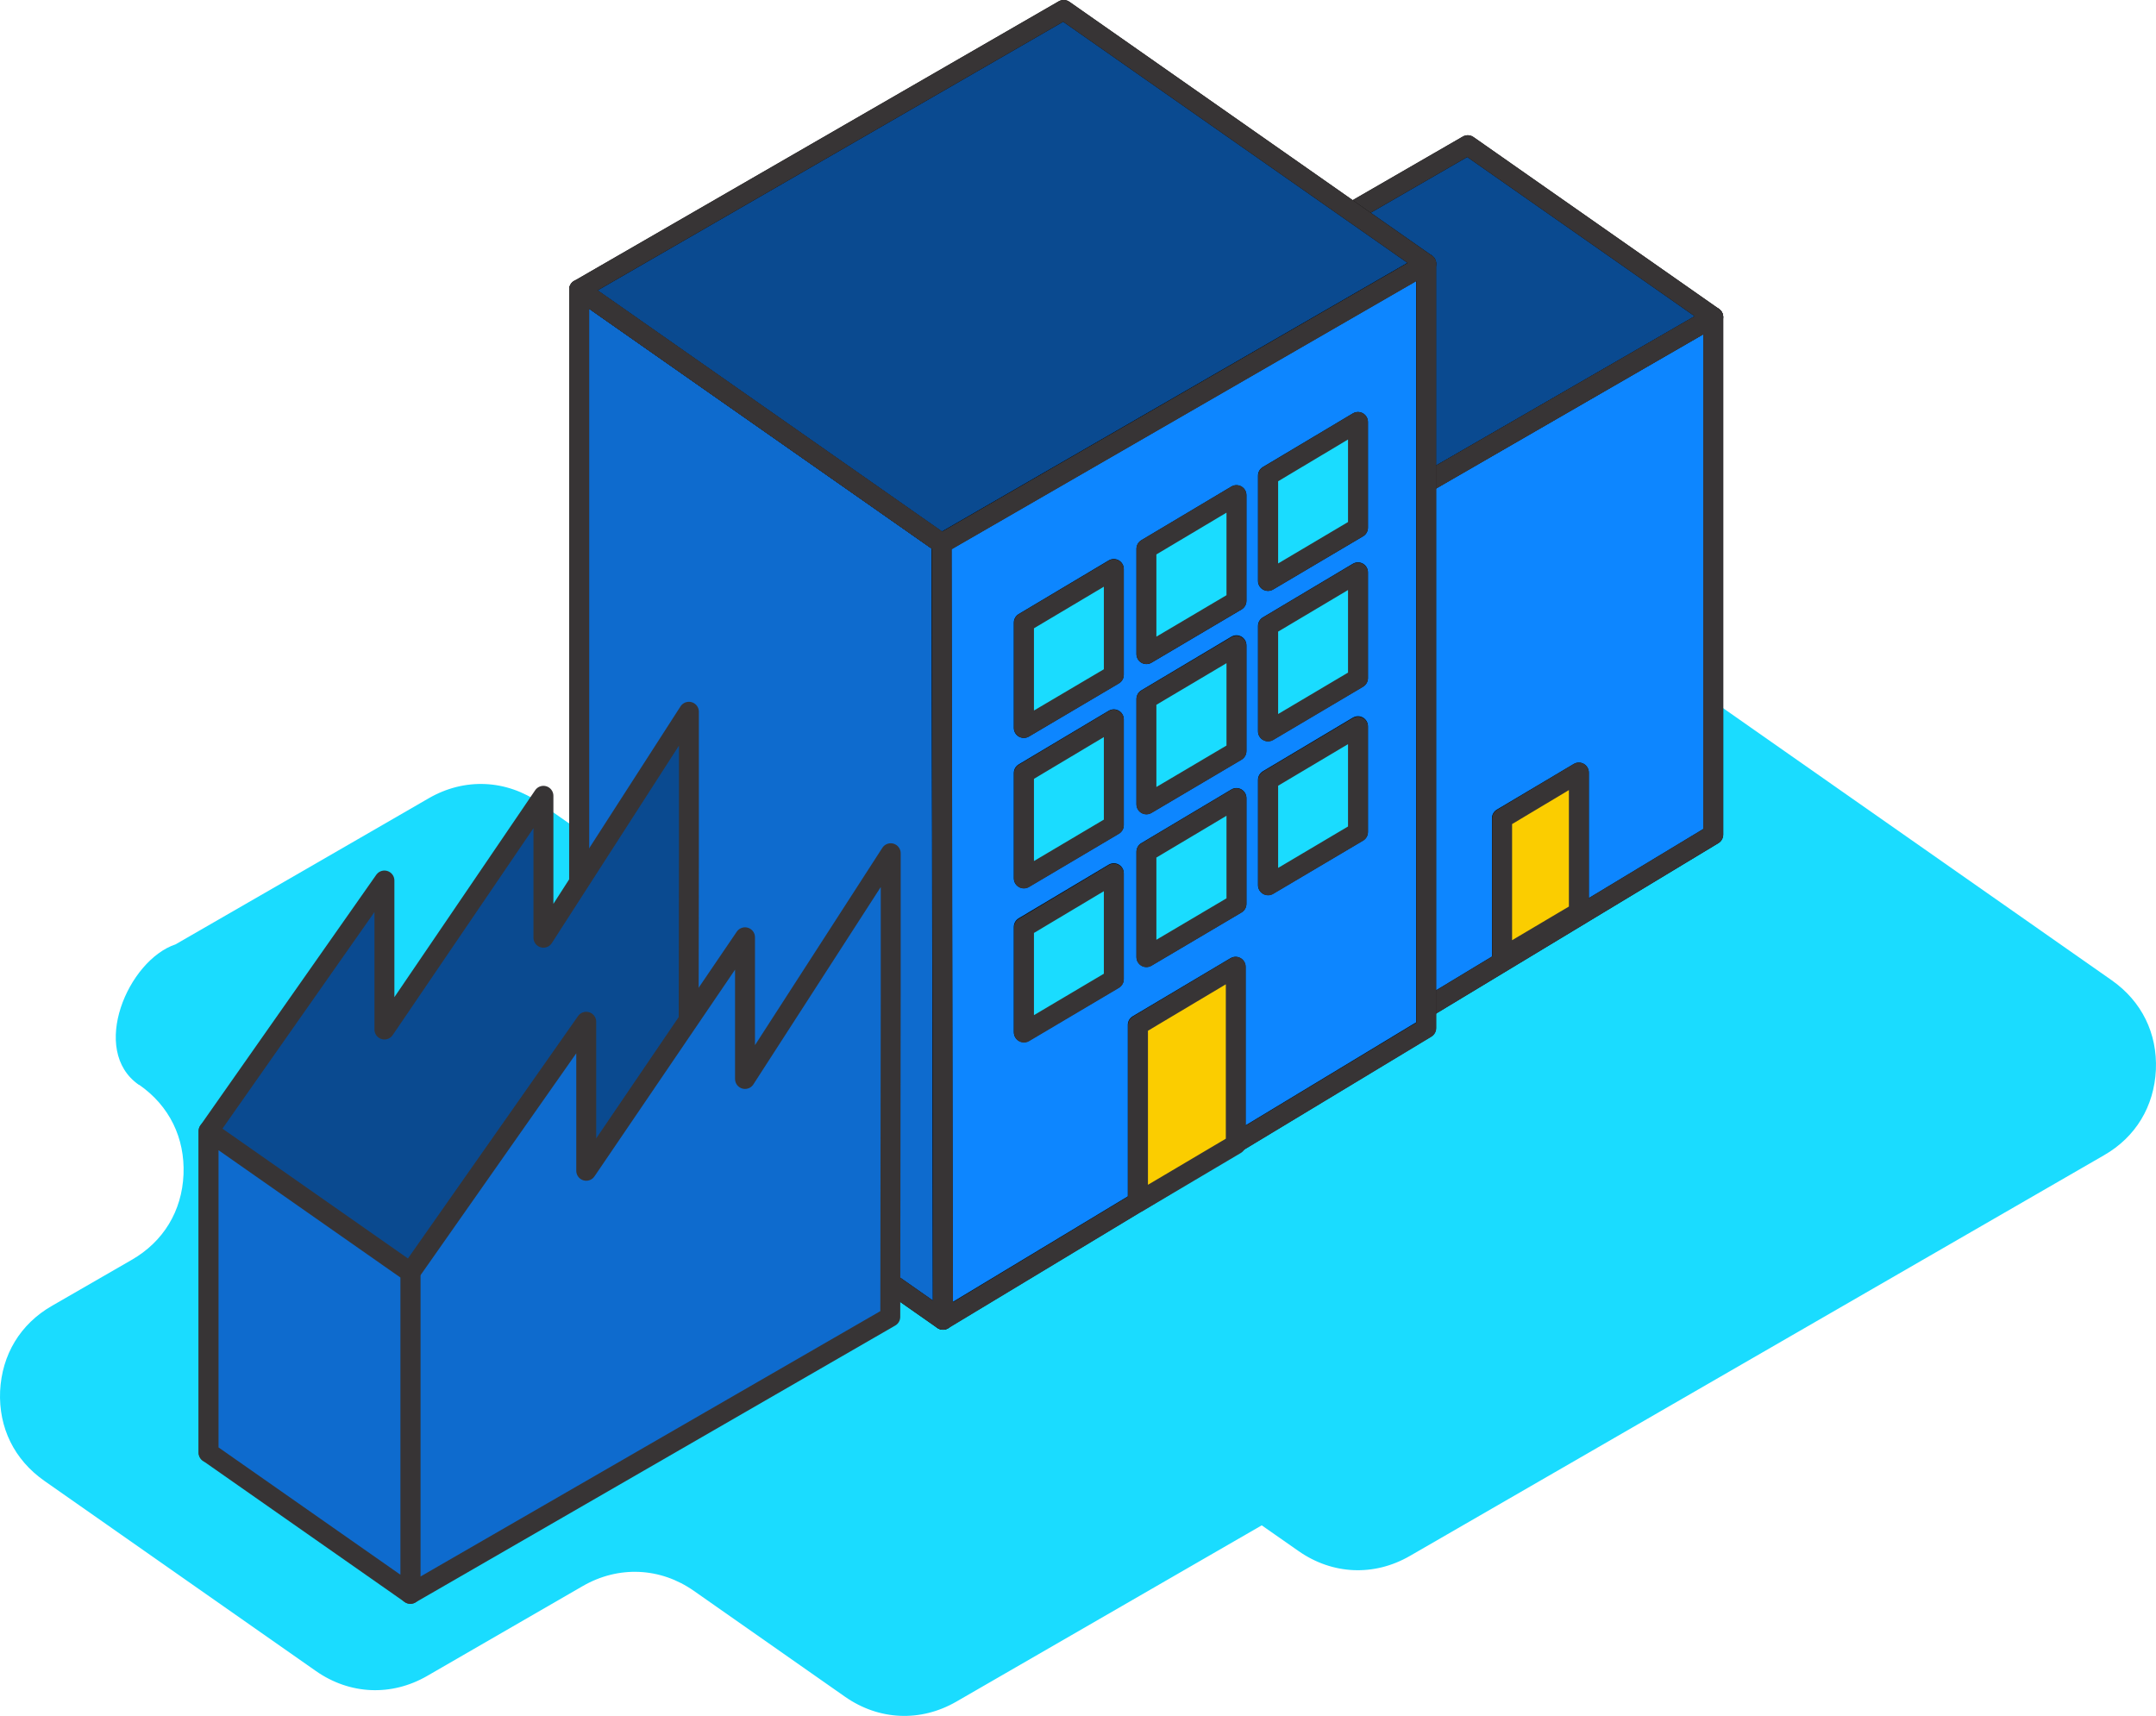
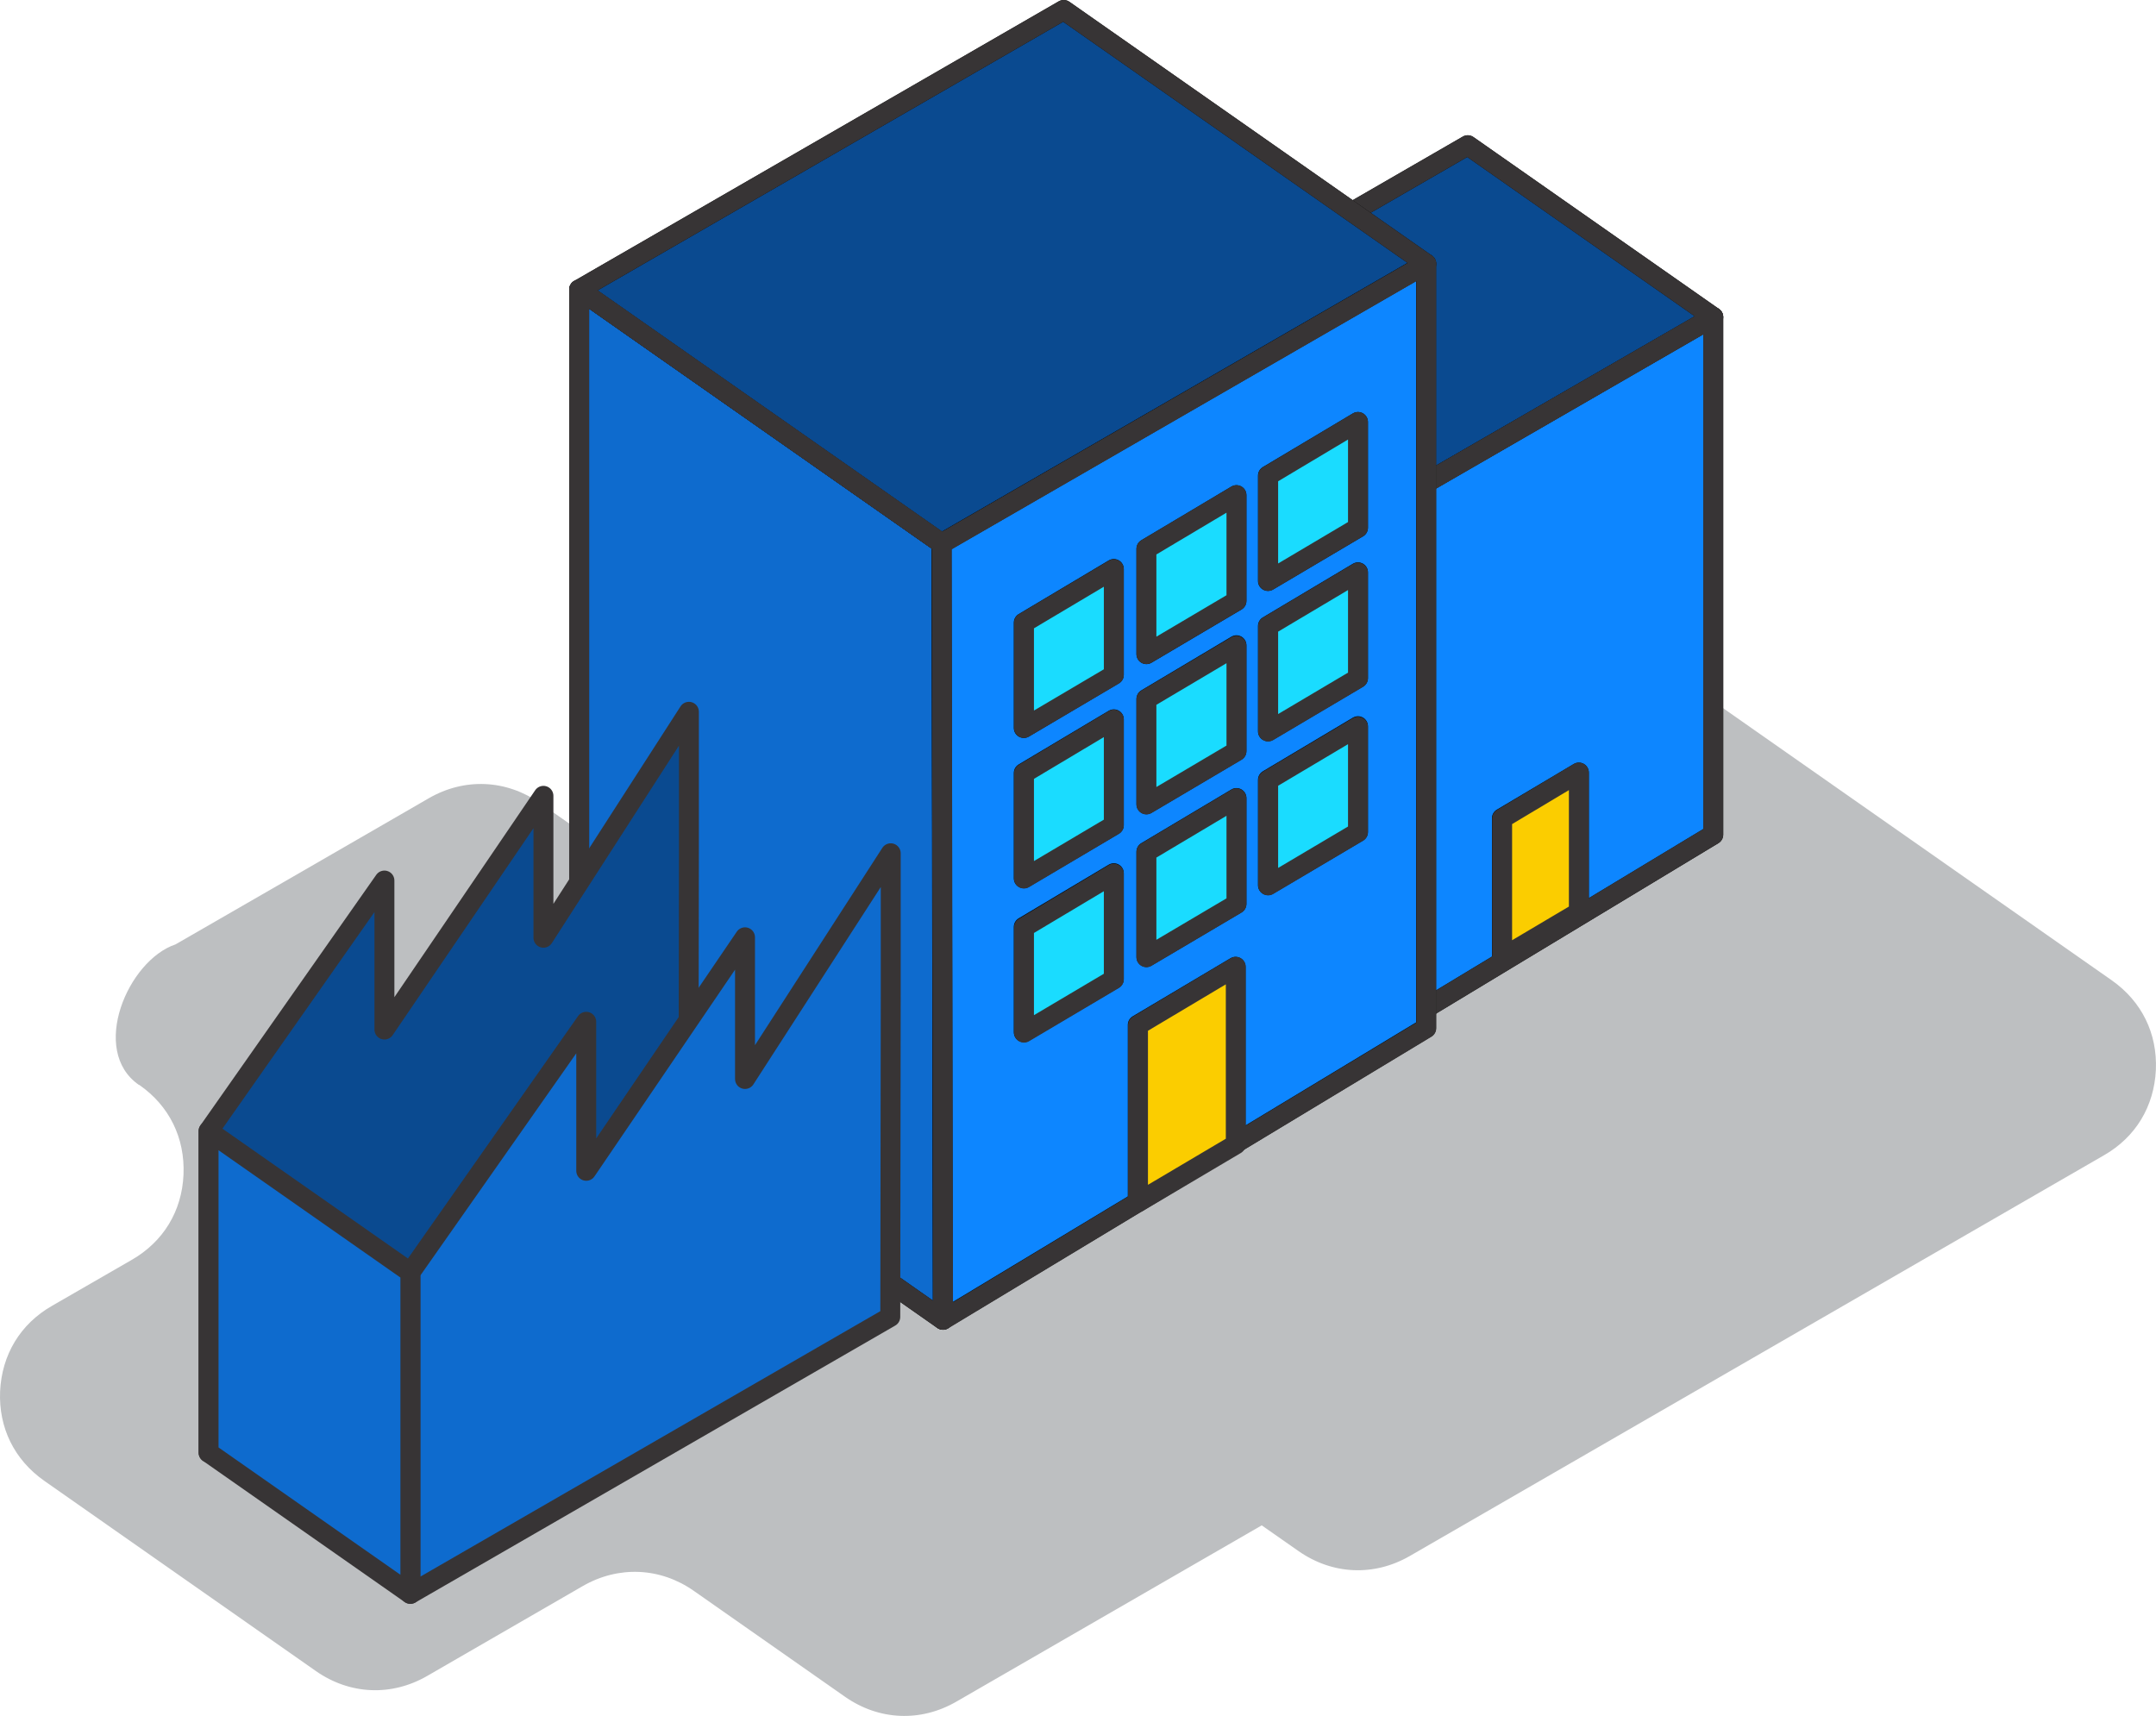
- <svg xmlns="http://www.w3.org/2000/svg" xml:space="preserve" width="95.07mm" height="75.673mm" style="clip-rule:evenodd;fill-rule:evenodd;image-rendering:optimizeQuality;shape-rendering:geometricPrecision;text-rendering:geometricPrecision" viewBox="0 0 9721.945 7738.159" version="1.1" id="svg6539">
-   <defs id="defs6382">
-     <style type="text/css" id="style6380">
+ <svg xmlns="http://www.w3.org/2000/svg" xml:space="preserve" width="95.07mm" height="75.673mm" version="1.1" style="shape-rendering:geometricPrecision; text-rendering:geometricPrecision; image-rendering:optimizeQuality; fill-rule:evenodd; clip-rule:evenodd" viewBox="0 0 4645.53 3697.69">
+   <defs>
+     <style type="text/css">
   
-     .str2 {stroke:#373435;stroke-width:89.834;stroke-linecap:round;stroke-linejoin:round}
-     .str5 {stroke:#373435;stroke-width:89.844;stroke-linecap:round;stroke-linejoin:round}
-     .str1 {stroke:#373435;stroke-width:89.854;stroke-linecap:round;stroke-linejoin:round}
-     .str4 {stroke:#373435;stroke-width:89.854;stroke-linecap:round;stroke-linejoin:round}
-     .str0 {stroke:black;stroke-width:89.854;stroke-linecap:round;stroke-linejoin:round}
-     .str3 {stroke:#373435;stroke-width:89.864;stroke-linecap:round;stroke-linejoin:round}
+     .str2 {stroke:#373435;stroke-width:42.93;stroke-linecap:round;stroke-linejoin:round;stroke-miterlimit:22.926}
+     .str0 {stroke:black;stroke-width:42.94;stroke-linecap:round;stroke-linejoin:round;stroke-miterlimit:22.926}
+     .str1 {stroke:#373435;stroke-width:42.94;stroke-linecap:round;stroke-linejoin:round;stroke-miterlimit:22.926}
+     .str3 {stroke:#373435;stroke-width:42.94;stroke-linecap:round;stroke-linejoin:round;stroke-miterlimit:22.926}
    .fil5 {fill:none}
+     .fil4 {fill:none;fill-rule:nonzero}
+     .fil0 {fill:#BDBFC1}
    .fil1 {fill:#0A4A90}
    .fil3 {fill:#0D86FF}
    .fil2 {fill:#0E6BCE}
-     .fil0 {fill:#1ADCFF}
-     .fil8 {fill:#50ACFF}
-     .fil6 {fill:#FBCD00}
-     .fil4 {fill:#373435;fill-rule:nonzero}
-     .fil9 {fill:#373435;fill-rule:nonzero}
-     .fil7 {fill:#FEFEFE;fill-rule:nonzero}
+     .fil6 {fill:#1ADCFF}
+     .fil7 {fill:#FBCD00}
   
  </style>
  </defs>
-   <g id="Camada_x0020_1" transform="translate(1.472426,-8860.276)">
-     <path class="fil0" d="m 627,13753 c 135,94 206,239 199,404 -7,165 -91,303 -234,385 l -359,207 c -143,82 -226,220 -234,385 -7,165 64,309 199,404 l 1225,858 c 153,107 341,115 502,22 l 701,-405 c 161,-93 350,-85 502,22 l 681,477 c 153,107 341,115 502,22 l 1377,-795 166,116 c 153,107 341,115 502,22 l 3130,-1807 c 143,-82 226,-220 234,-385 7,-165 -64,-309 -199,-404 L 6171,10935 c -153,-107 -341,-115 -502,-22 l -3001,1733 -234,-164 c -153,-107 -341,-115 -502,-22 -381,220 -761,440 -1142,659 -215,72 -388,478 -166,633 z" id="path6385" style="fill:#1adcff" />
-     <polygon class="fil1 str0" points="6617,9515 5138,10369 6245,11144 7724,10290 " id="polygon6391" style="fill:#0a4a90;stroke:#000000;stroke-width:89.854;stroke-linecap:round;stroke-linejoin:round" />
-     <polygon class="fil2 str0" points="5138,10369 5138,12737 6249,13515 6245,11144 " id="polygon6393" style="fill:#0e6bce;stroke:#000000;stroke-width:89.854;stroke-linecap:round;stroke-linejoin:round" />
-     <path class="fil3 str0" d="m 7724,12624 v -2334 l -1480,854 4,2371 z m -953,-74 347,-206 v 630 l -347,205 v -628 z" id="path6395" style="fill:#0d86ff;stroke:#000000;stroke-width:89.854;stroke-linecap:round;stroke-linejoin:round" />
-     <polygon class="fil5 str1" points="7724,10290 6617,9515 5138,10369 6245,11144 " id="polygon6413" style="fill:none;stroke:#373435;stroke-width:89.854;stroke-linecap:round;stroke-linejoin:round" />
-     <polyline class="fil5 str1" points="5138,10369 5138,12737 6249,13515 6245,11144 7724,10290 7724,12624 6249,13515 " id="polyline6415" style="fill:none;stroke:#373435;stroke-width:89.854;stroke-linecap:round;stroke-linejoin:round" />
-     <polygon class="fil2 str0" points="2610,10166 2610,13663 4251,14812 4245,11311 " id="polygon6417" style="fill:#0e6bce;stroke:#000000;stroke-width:89.854;stroke-linecap:round;stroke-linejoin:round" />
-     <polygon class="fil1 str0" points="4795,8905 2610,10166 4245,11311 6430,10050 " id="polygon6419" style="fill:#0a4a90;stroke:#000000;stroke-width:89.854;stroke-linecap:round;stroke-linejoin:round" />
-     <path class="fil3 str0" d="m 5168,11335 406,-242 v 477 l -406,240 z m 548,145 v -475 l 406,-242 v 477 z m 0,203 406,-242 v 477 l -406,240 z m 713,1813 v -3447 l -2185,1261 6,3501 879,-530 v -799 l 441,-262 v 795 z m -1814,-1828 406,-242 v 477 l -406,240 z m 0,678 406,-242 v 477 l -406,240 z m 553,830 v -475 l 406,-242 v 477 z m 0,-1164 406,-242 v 477 l -406,240 z m 548,840 v -475 l 406,-242 v 477 z m -1101,188 406,-242 v 477 l -406,240 z" id="path6421" style="fill:#0d86ff;stroke:#000000;stroke-width:89.854;stroke-linecap:round;stroke-linejoin:round" />
-     <polygon class="fil5 str2" points="6430,10050 4795,8905 2610,10166 4245,11311 " id="polygon6423" style="fill:none;stroke:#373435;stroke-width:89.834;stroke-linecap:round;stroke-linejoin:round" />
-     <polyline class="fil5 str1" points="4251,14812 6430,13497 6430,10050 4245,11311 4251,14812 2610,13663 2610,10166 4245,11311 " id="polyline6425" style="fill:none;stroke:#373435;stroke-width:89.854;stroke-linecap:round;stroke-linejoin:round" />
-     <polygon class="fil0 str3" points="5021,11904 5021,11427 4616,11668 4616,12143 " id="polygon6427" style="fill:#1adcff;stroke:#373435;stroke-width:89.864;stroke-linecap:round;stroke-linejoin:round" />
-     <polygon class="fil0 str3" points="5574,11570 5574,11093 5168,11335 5168,11810 " id="polygon6429" style="fill:#1adcff;stroke:#373435;stroke-width:89.864;stroke-linecap:round;stroke-linejoin:round" />
-     <polygon class="fil0 str3" points="6122,11240 6122,10763 5717,11005 5717,11480 " id="polygon6431" style="fill:#1adcff;stroke:#373435;stroke-width:89.864;stroke-linecap:round;stroke-linejoin:round" />
-     <polygon class="fil0 str3" points="5021,12582 5021,12105 4616,12347 4616,12822 " id="polygon6433" style="fill:#1adcff;stroke:#373435;stroke-width:89.864;stroke-linecap:round;stroke-linejoin:round" />
-     <polygon class="fil0 str3" points="5574,12248 5574,11772 5168,12013 5168,12488 " id="polygon6435" style="fill:#1adcff;stroke:#373435;stroke-width:89.864;stroke-linecap:round;stroke-linejoin:round" />
-     <polygon class="fil0 str3" points="6122,11919 6122,11442 5717,11683 5717,12159 " id="polygon6437" style="fill:#1adcff;stroke:#373435;stroke-width:89.864;stroke-linecap:round;stroke-linejoin:round" />
-     <polygon class="fil0 str3" points="5021,13277 5021,12800 4616,13042 4616,13517 " id="polygon6439" style="fill:#1adcff;stroke:#373435;stroke-width:89.864;stroke-linecap:round;stroke-linejoin:round" />
-     <polygon class="fil6 str1" points="5571,14021 5571,13220 5130,13483 5130,14282 " id="polygon6441" style="fill:#fbcd00;stroke:#373435;stroke-width:89.854;stroke-linecap:round;stroke-linejoin:round" />
-     <polygon class="fil0 str3" points="6122,12613 6122,12137 5717,12378 5717,12853 " id="polygon6443" style="fill:#1adcff;stroke:#373435;stroke-width:89.864;stroke-linecap:round;stroke-linejoin:round" />
-     <polygon class="fil0 str3" points="5574,12937 5574,12460 5168,12702 5168,13177 " id="polygon6445" style="fill:#1adcff;stroke:#373435;stroke-width:89.864;stroke-linecap:round;stroke-linejoin:round" />
-     <polygon class="fil6 str1" points="7118,12974 7118,12344 6772,12551 6772,13179 " id="polygon6447" style="fill:#fbcd00;stroke:#373435;stroke-width:89.854;stroke-linecap:round;stroke-linejoin:round" />
-     <polygon class="fil1 str3" points="2449,13089 2449,12449 1732,13503 1732,12831 939,13961 939,15411 3103,14162 3105,12710 3105,12070 " id="polygon6449" style="fill:#0a4a90;stroke:#373435;stroke-width:89.864;stroke-linecap:round;stroke-linejoin:round" />
-     <polygon class="fil2 str3" points="3358,13726 3358,13087 2642,14140 2642,13468 1849,14598 1849,16048 4013,14799 4015,13347 4015,12708 " id="polygon6451" style="fill:#0e6bce;stroke:#373435;stroke-width:89.864;stroke-linecap:round;stroke-linejoin:round" />
-     <polygon class="fil2 str3" points="1849,14598 939,13961 939,15411 1849,16048 " id="polygon6453" style="fill:#0e6bce;stroke:#373435;stroke-width:89.864;stroke-linecap:round;stroke-linejoin:round" />
+   <g id="Camada_x0020_1">
+     <path class="fil0" d="M300.31 2338.04c64.51,44.92 98.44,114.21 95.09,193.05 -3.35,78.84 -43.48,144.78 -111.82,183.97l-171.54 98.91c-68.33,39.18 -107.99,105.13 -111.82,183.97 -3.35,78.84 30.58,147.65 95.09,193.05l585.35 409.98c73.11,51.13 162.94,54.95 239.87,10.51l334.96 -193.53c76.93,-44.44 167.24,-40.62 239.87,10.51l325.41 227.93c73.11,51.13 162.94,54.95 239.87,10.51l657.98 -379.88 79.32 55.43c73.11,51.13 162.94,54.95 239.87,10.51l1495.64 -863.46c68.33,-39.18 107.99,-105.13 111.82,-183.97 3.35,-78.84 -30.58,-147.65 -95.09,-193.05l-1600.76 -1121.01c-73.11,-51.13 -162.94,-54.95 -239.87,-10.51l-1434 828.1 -111.82 -78.36c-73.11,-51.13 -162.94,-54.95 -239.87,-10.51 -182.06,105.13 -363.64,210.25 -545.69,314.89 -102.74,34.41 -185.4,228.41 -79.32,302.47l1.44 0.48z" />
+     <polygon class="fil1 str0" points="2984.82,1091.35 3691.54,683.28 3162.57,312.95 2455.85,721.02 " />
+     <polygon class="fil2 str0" points="2986.73,2224.31 2984.82,1091.35 2455.85,721.02 2455.85,1852.55 " />
+     <path class="fil3 str0" d="M3691.54 1798.56l0 -1115.28 -707.2 408.07 1.91 1132.96 705.29 -425.75zm-455.38 -35.36l165.81 -98.44 0 301.04 -165.81 97.96 0 -300.08 0 -0.47z" />
+     <polygon class="fil4 str1" points="2455.85,721.02 2984.82,1091.35 3691.54,683.28 3162.57,312.95 " />
+     <polyline class="fil4 str1" points="2455.85,721.02 2455.85,1852.55 2986.73,2224.31 2984.82,1091.35 3691.54,683.28 3691.54,1798.56 2986.73,2224.31 " />
+     <polygon class="fil2 str0" points="2032,2844.07 2029.14,1171.15 1247.87,624.02 1247.87,2295.03 " />
+     <polygon class="fil1 str0" points="2029.14,1171.15 3073.22,568.59 2291.95,21.47 1247.87,624.02 " />
+     <path class="fil3 str0" d="M2470.18 1182.62l194.01 -115.64 0 227.93 -194.01 114.68 0 -226.97zm261.86 69.28l0 -226.97 194.01 -115.64 0 227.93 -194.01 114.68zm0 97.01l194.01 -115.64 0 227.93 -194.01 114.68 0 -226.97zm340.7 866.32l0 -1647.11 -1044.08 602.56 2.87 1672.92 420.02 -253.25 0 -381.79 210.73 -125.19 0 379.88 410.46 -248 0 -0zm-866.8 -873.49l194.01 -115.64 0 227.93 -194.01 114.68 0 -226.97zm0 323.97l194.01 -115.64 0 227.93 -194.01 114.68 0 -226.97zm264.24 396.61l0 -226.97 194.01 -115.64 0 227.93 -194.01 114.68zm0 -556.21l194.01 -115.64 0 227.93 -194.01 114.68 0 -226.97zm261.86 401.39l0 -226.97 194.01 -115.64 0 227.93 -194.01 114.68zm-526.1 89.83l194.01 -115.64 0 227.93 -194.01 114.68 0 -226.97z" />
+     <polygon class="fil5 str2" points="1247.87,624.02 2029.14,1171.15 3073.22,568.59 2291.95,21.47 " />
+     <polyline class="fil5 str1" points="2032,2844.07 3073.22,2215.71 3073.22,568.59 2029.14,1171.15 2032,2844.07 1247.87,2295.03 1247.87,624.02 2029.14,1171.15 " />
+     <polygon class="fil6 str3" points="2206.41,1341.74 2206.41,1568.71 2399.94,1454.51 2399.94,1226.58 " />
+     <polygon class="fil6 str3" points="2470.18,1182.62 2470.18,1409.59 2664.19,1294.91 2664.19,1066.98 " />
+     <polygon class="fil6 str3" points="2732.52,1024.93 2732.52,1251.9 2926.04,1137.22 2926.04,909.29 " />
+     <polygon class="fil6 str3" points="2206.41,1666.19 2206.41,1893.17 2399.94,1778.48 2399.94,1550.56 " />
+     <polygon class="fil6 str3" points="2470.18,1506.59 2470.18,1733.57 2664.19,1618.89 2664.19,1391.43 " />
+     <polygon class="fil6 str3" points="2732.52,1348.91 2732.52,1576.36 2926.04,1461.68 2926.04,1233.75 " />
+     <polygon class="fil6 str3" points="2206.41,1998.29 2206.41,2225.27 2399.94,2110.58 2399.94,1882.66 " />
+     <polygon class="fil7 str1" points="2452.03,2209.02 2452.03,2590.81 2662.75,2466.1 2662.75,2083.35 " />
+     <polygon class="fil6 str3" points="2732.52,1681 2732.52,1907.98 2926.04,1793.3 2926.04,1565.85 " />
+     <polygon class="fil6 str3" points="2470.18,1835.82 2470.18,2062.8 2664.19,1948.12 2664.19,1720.19 " />
+     <polygon class="fil7 str1" points="3236.64,1763.67 3236.64,2063.76 3401.97,1965.8 3401.97,1664.76 " />
+     <polygon class="fil1 str3" points="1484.4,1839.65 1484.4,1533.83 1170.94,2020.75 1170.94,1714.93 828.32,2218.58 828.32,1897.47 449.4,2437.42 449.4,3130.29 1483.45,2533.47 " />
+     <polygon class="fil2 str3" points="1919.24,2144.03 1919.24,1838.69 1605.29,2325.14 1605.29,2019.79 1263.16,2522.96 1263.16,2201.85 884.24,2741.81 884.24,3434.68 1918.28,2837.86 " />
+     <polygon class="fil2 str3" points="449.4,3130.29 884.24,3434.68 884.24,2741.81 449.4,2437.42 " />
  </g>
</svg>
